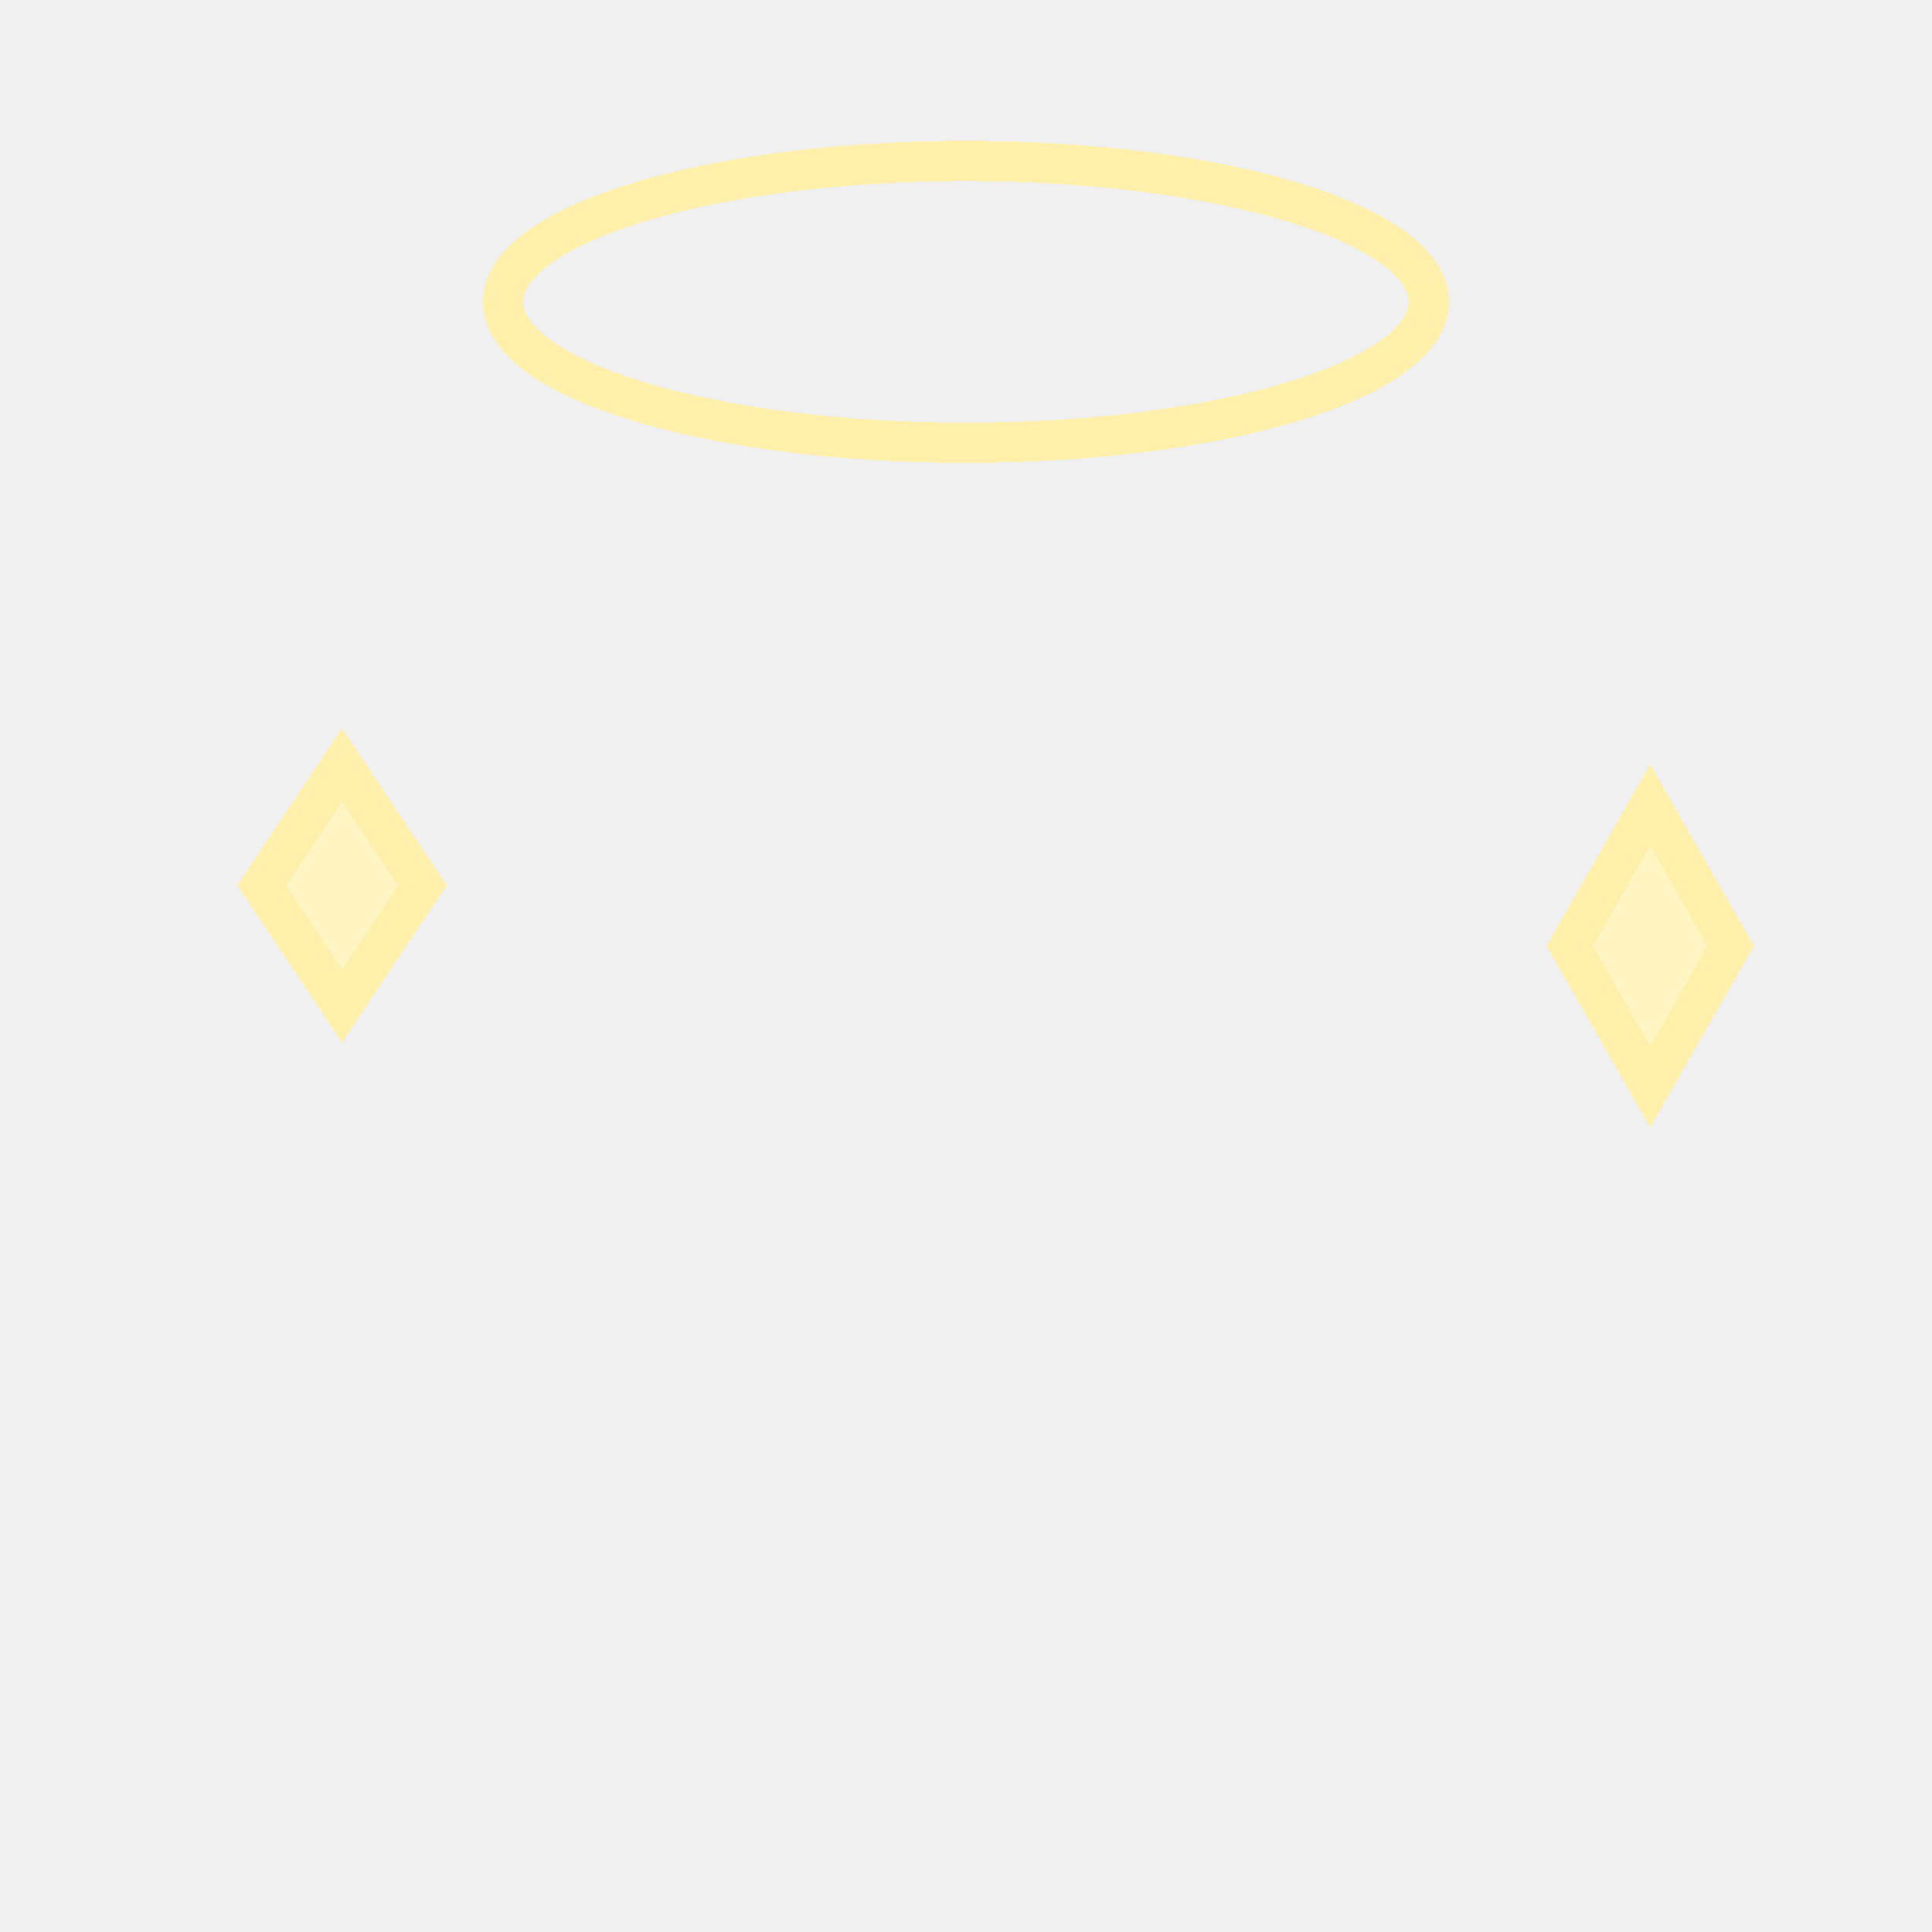
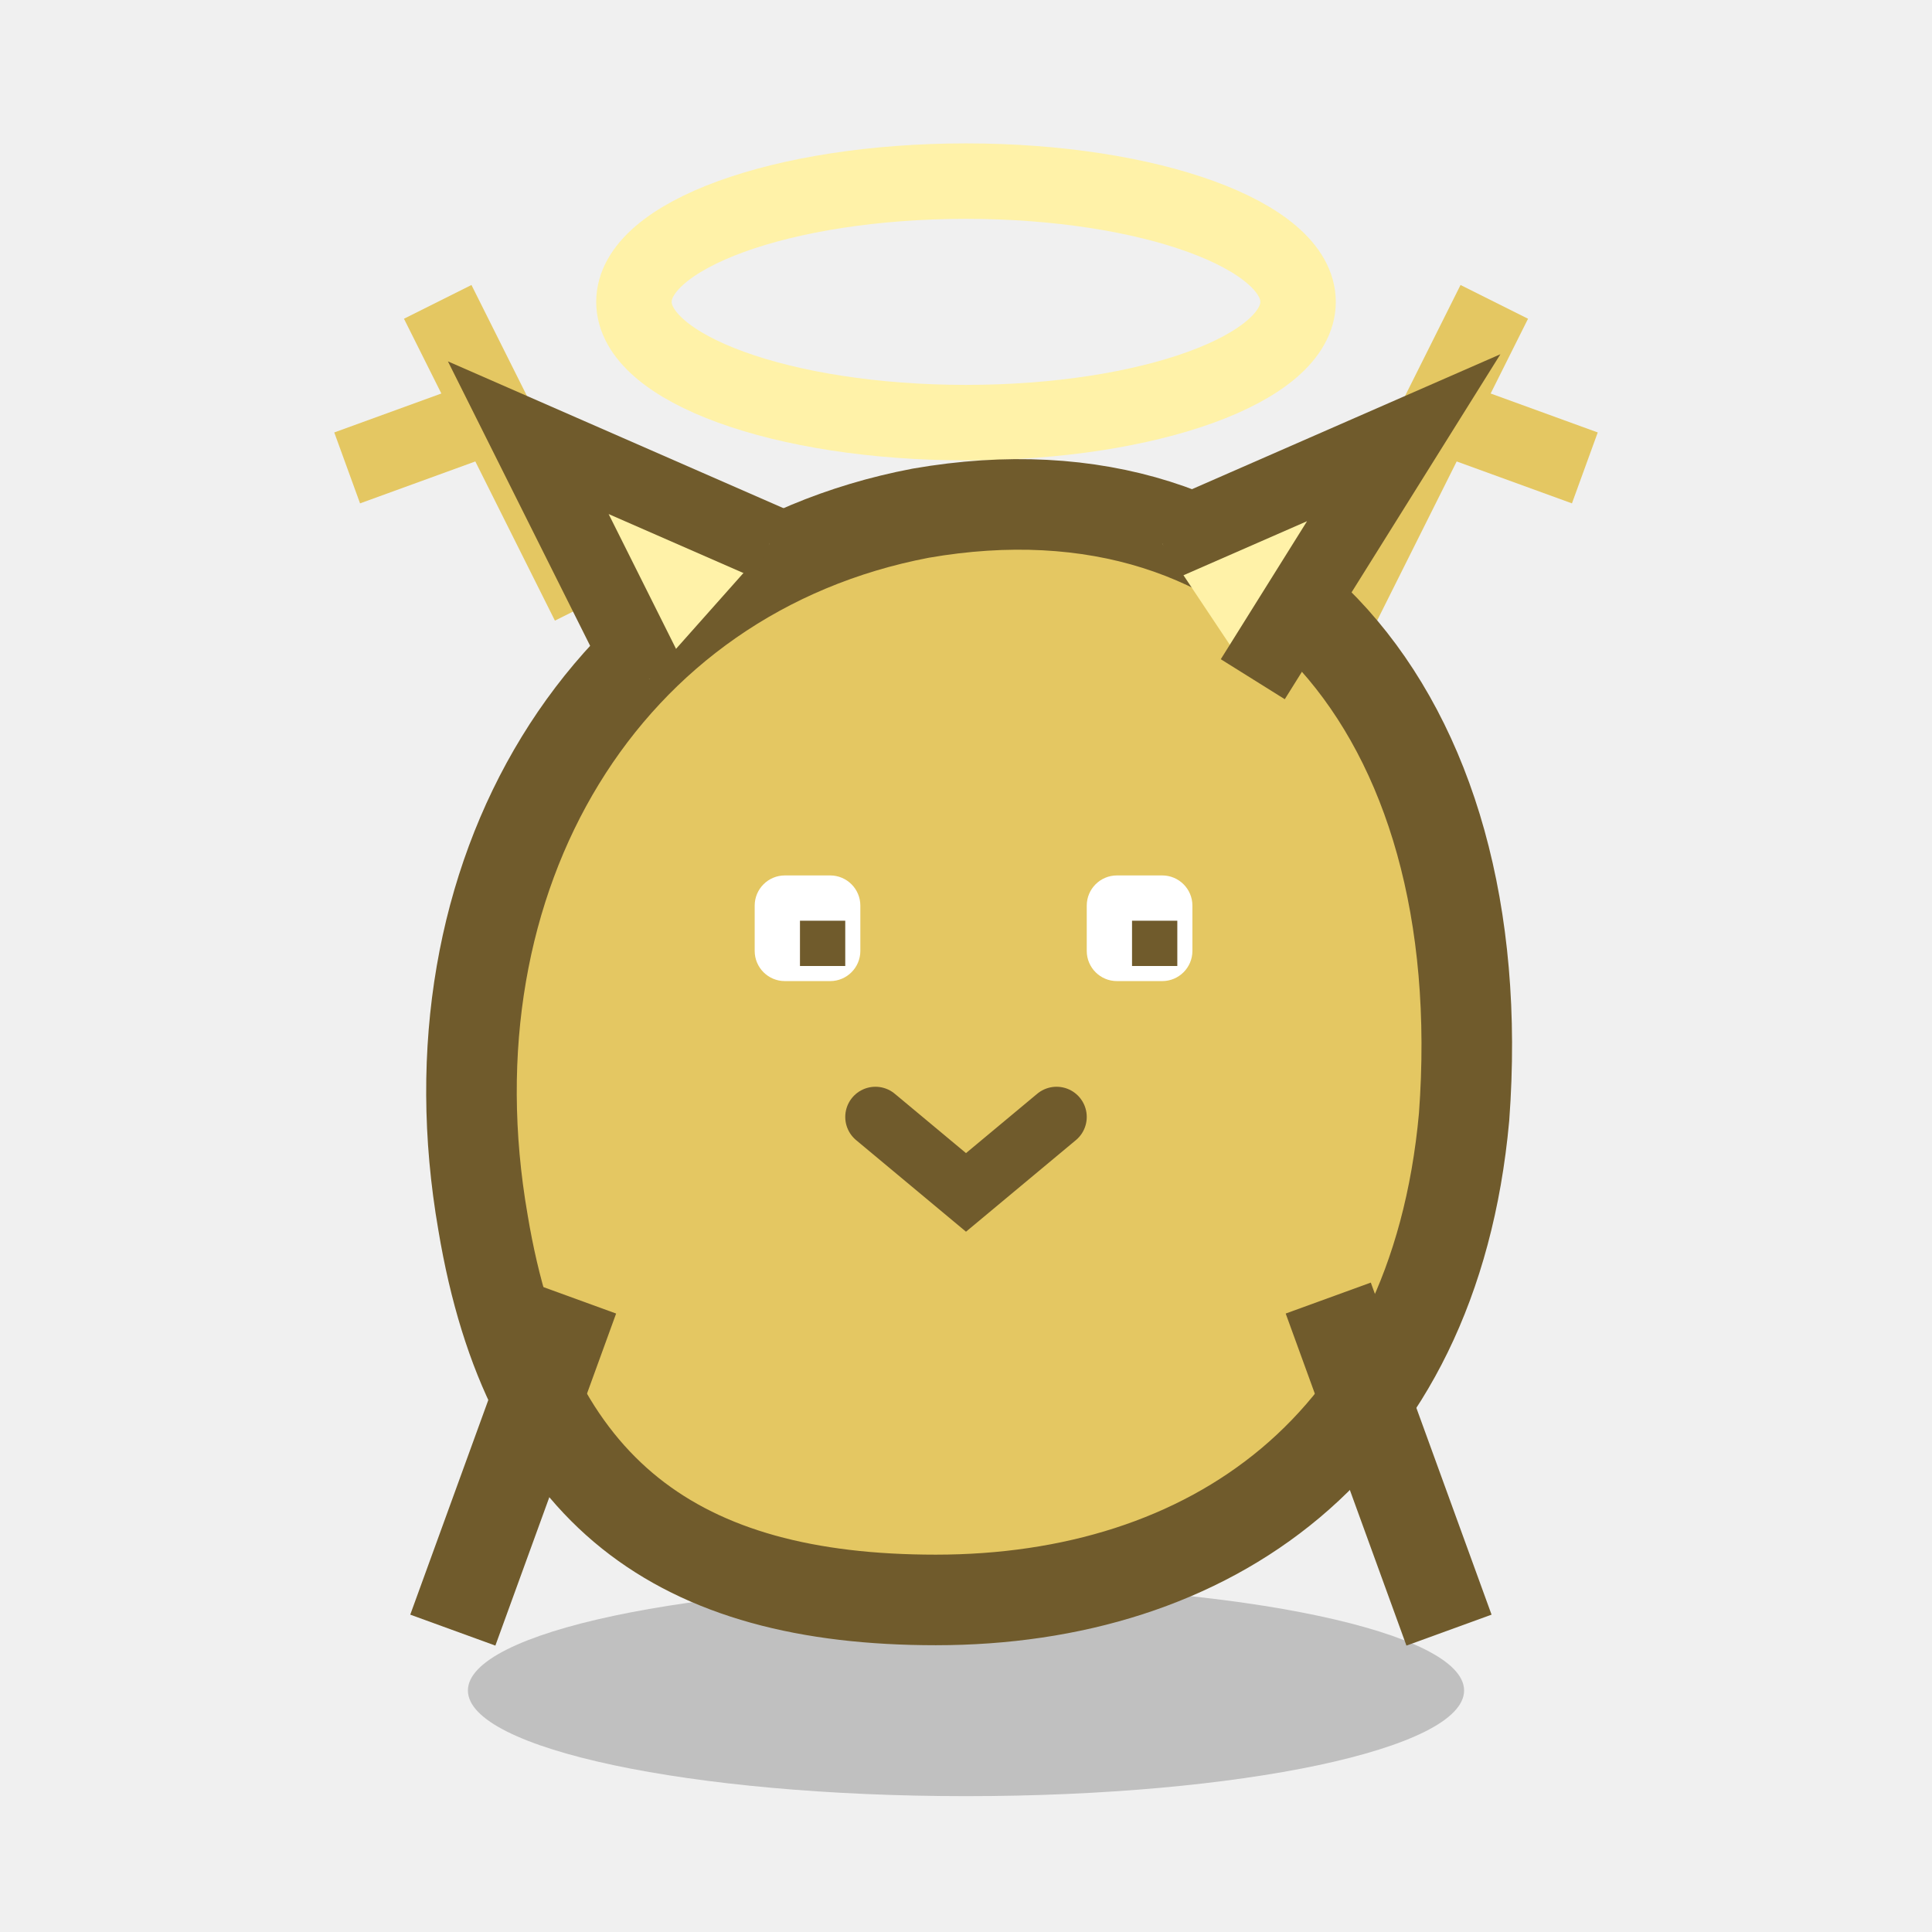
- <svg xmlns="http://www.w3.org/2000/svg" viewBox="0 0 96 96" shape-rendering="crispEdges">
-   <g style="color:#fff0a2">
-     <g fill="none" stroke="#fff0a2" stroke-width="2" opacity="0.9">
-       <ellipse cx="48" cy="15" rx="23" ry="7" />
-       <path d="M13 44 17 38 21 44 17 50Z" fill="#fff5bc" />
-       <path d="M78 47 82 40 86 47 82 54Z" fill="#fff5bc" />
-     </g>
-   </g>
+ <svg xmlns="http://www.w3.org/2000/svg" viewBox="0 0 128 128">
+   <ellipse cx="64" cy="112" rx="33" ry="7" fill="#000" opacity=".2" />
+   <ellipse cx="64" cy="20" rx="22" ry="8" fill="none" stroke="#fff2a8" stroke-width="5" />
+   <path d="M39 40 29 20M89 40l10-20M34 27l-11 4M94 27l11 4" stroke="#e4c762" stroke-width="5" />
+   <path d="M32 81C28 58 40 38 61 34c23-4 38 13 36 40-2 22-17 32-35 32-17 0-27-7-30-25Z" fill="#e4c762" stroke="#705b2c" stroke-width="6" />
+   <path d="M43 45 35 29l16 7M83 45l10-16-16 7" fill="#fff2a8" stroke="#705b2c" stroke-width="5" />
+   <path d="M38 86 30 108M88 86l8 22" stroke="#705b2c" stroke-width="6" />
+   <rect x="50" y="58" width="7" height="7" rx="2" fill="#fff" />
+   <rect x="72" y="58" width="7" height="7" rx="2" fill="#fff" />
+   <rect x="53" y="61" width="3" height="3" fill="#705b2c" />
+   <rect x="75" y="61" width="3" height="3" fill="#705b2c" />
+   <path d="M58 74l6 5 6-5" fill="none" stroke="#705b2c" stroke-width="4" stroke-linecap="round" />
</svg>
